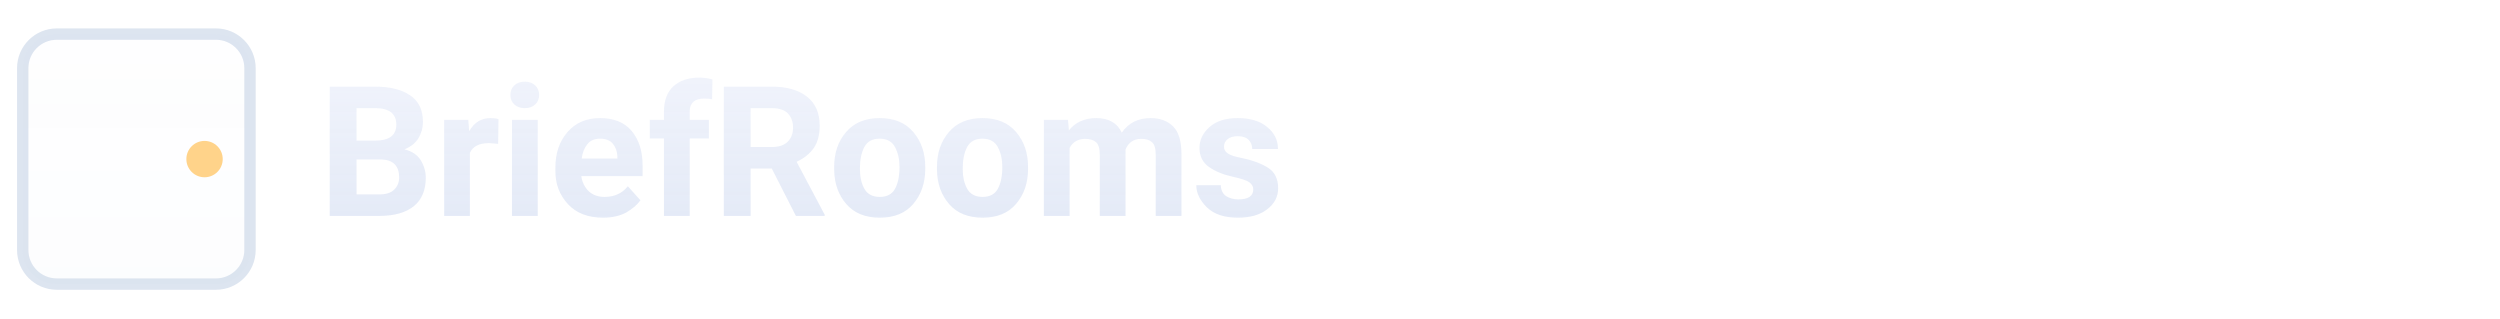
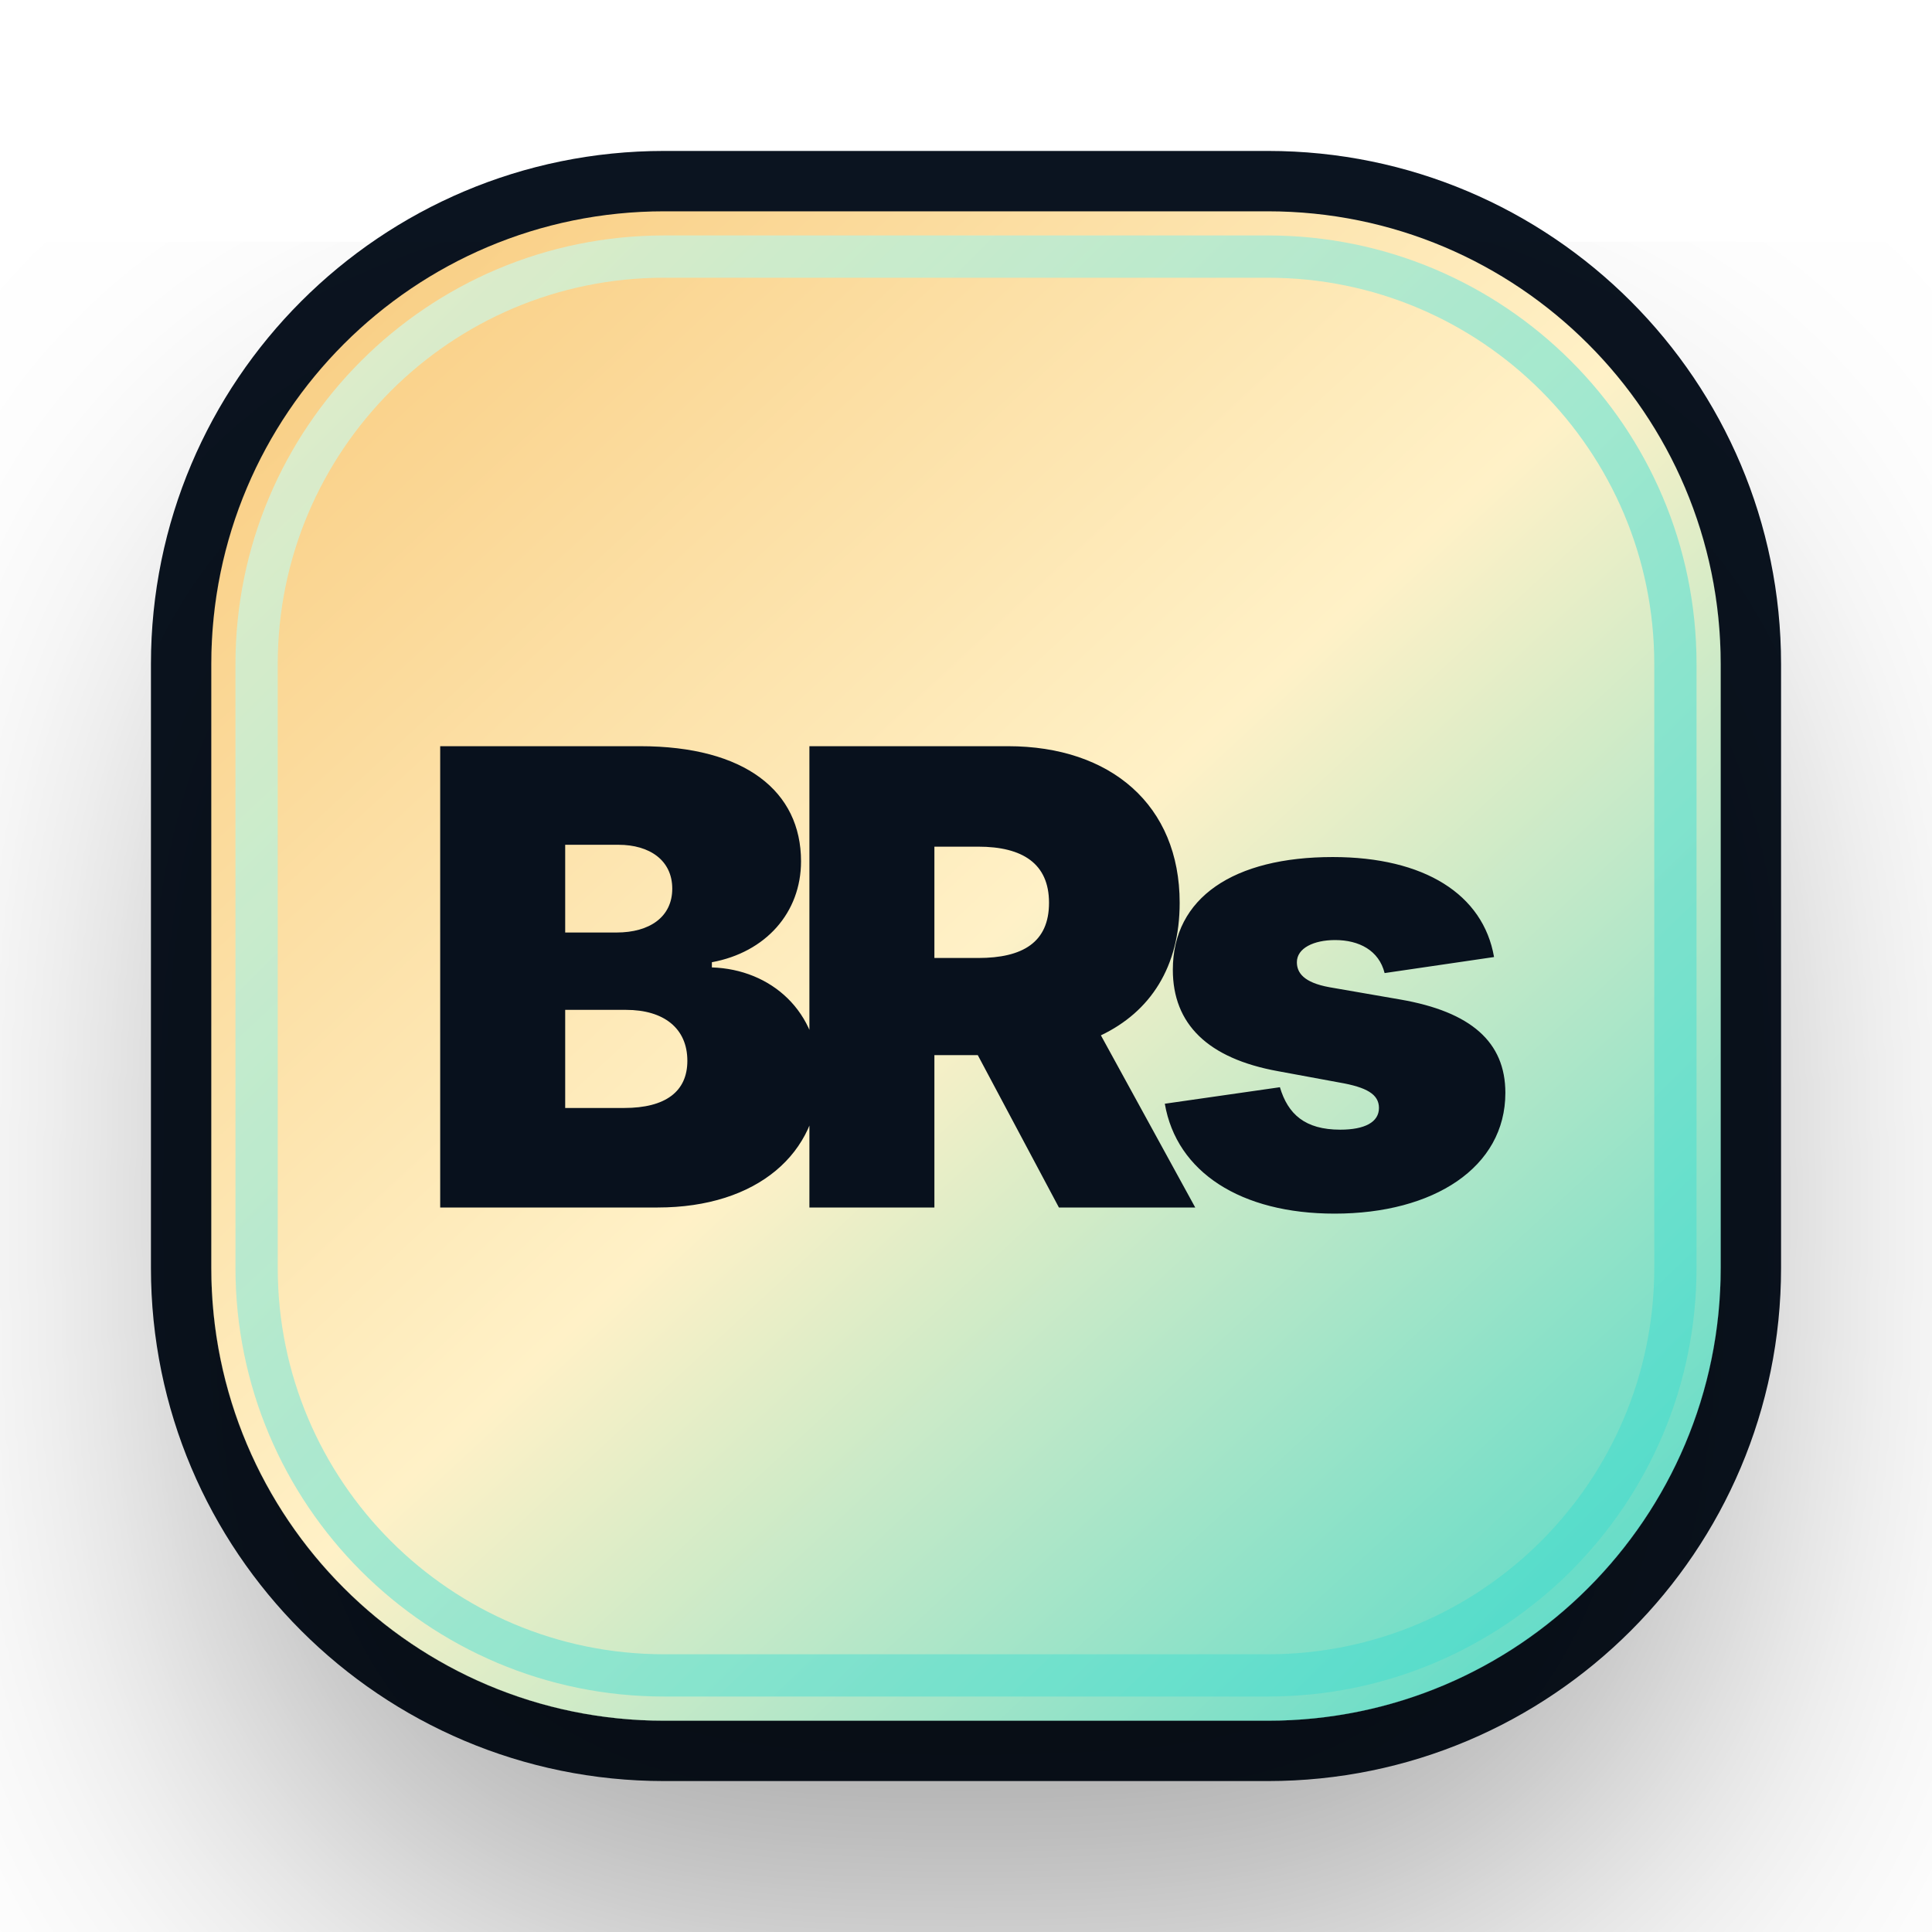
- <svg xmlns="http://www.w3.org/2000/svg" width="220" height="28" viewBox="0 0 220 28" fill="none">
+ <svg xmlns="http://www.w3.org/2000/svg" width="64" height="64" viewBox="0 0 64 64" role="img" aria-label="BRs">
  <defs>
-     <linearGradient id="g" x1="0" y1="0" x2="0" y2="28" gradientUnits="userSpaceOnUse">
-       <stop stop-color="#F7F8FE" stop-opacity=".98" />
-       <stop offset="1" stop-color="#D9E2F3" stop-opacity=".92" />
+     <linearGradient id="bg" x1="8" y1="6" x2="58" y2="60" gradientUnits="userSpaceOnUse">
+       <stop stop-color="#F8C97A" />
+       <stop offset="0.48" stop-color="#FFF1C7" />
+       <stop offset="1" stop-color="#38D6C9" />
    </linearGradient>
+     <linearGradient id="edge" x1="0" y1="0" x2="64" y2="64" gradientUnits="userSpaceOnUse">
+       <stop stop-color="#FFF7D8" />
+       <stop offset="1" stop-color="#2BD6C8" />
+     </linearGradient>
+     <filter id="shadow" x="-20%" y="-20%" width="140%" height="140%">
+       <feDropShadow dx="0" dy="8" stdDeviation="7" flood-color="#000000" flood-opacity="0.35" />
+     </filter>
  </defs>
-   <rect x="2" y="3" width="20" height="22" rx="3" fill="url(#g)" fill-opacity=".08" stroke="#9fb4d3" stroke-opacity=".35" />
-   <circle cx="18" cy="14" r="1.6" fill="#ffd38a" />
-   <text x="28" y="19" font-size="16" font-weight="700" font-family="system-ui,Segoe UI,Roboto,Arial" fill="url(#g)">BriefRooms</text>
+   <rect x="5" y="5" width="54" height="54" rx="17" fill="#0B1420" />
+   <rect x="7" y="7" width="50" height="50" rx="15" fill="url(#bg)" filter="url(#shadow)" />
+   <rect x="8.5" y="8.5" width="47" height="47" rx="13.5" fill="none" stroke="url(#edge)" stroke-width="1.4" opacity="0.85" />
+   <text x="32" y="40" text-anchor="middle" font-family="Inter, system-ui, -apple-system, BlinkMacSystemFont, 'Segoe UI', Arial, sans-serif" font-size="21" font-weight="950" letter-spacing="-1.8" fill="#08111D">BRs</text>
</svg>
